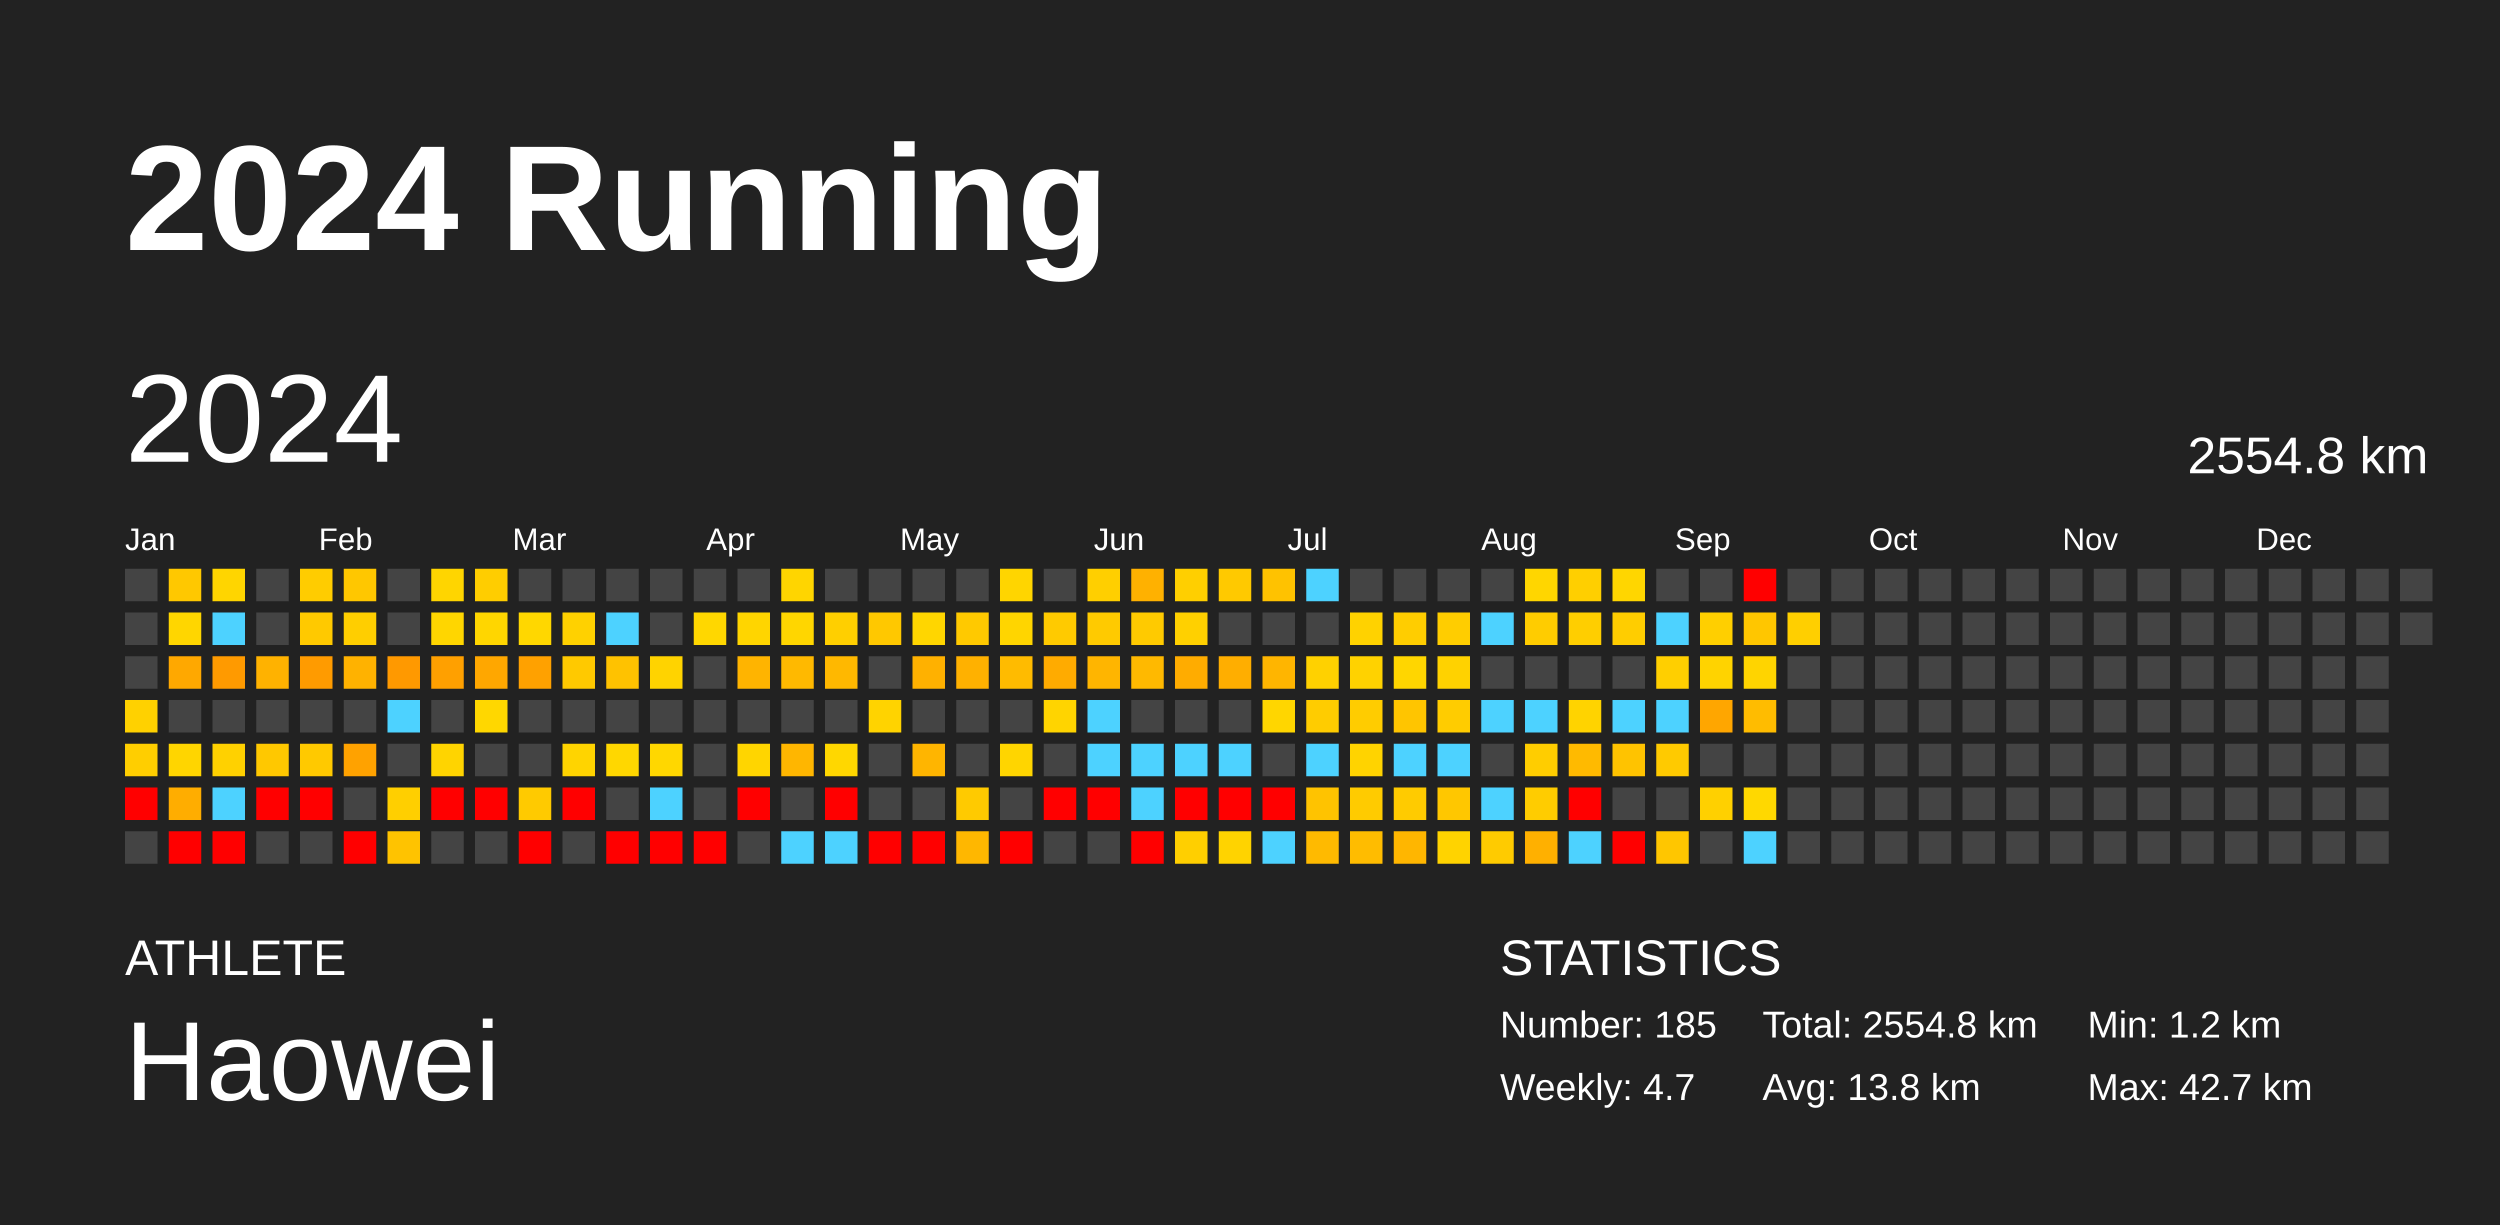
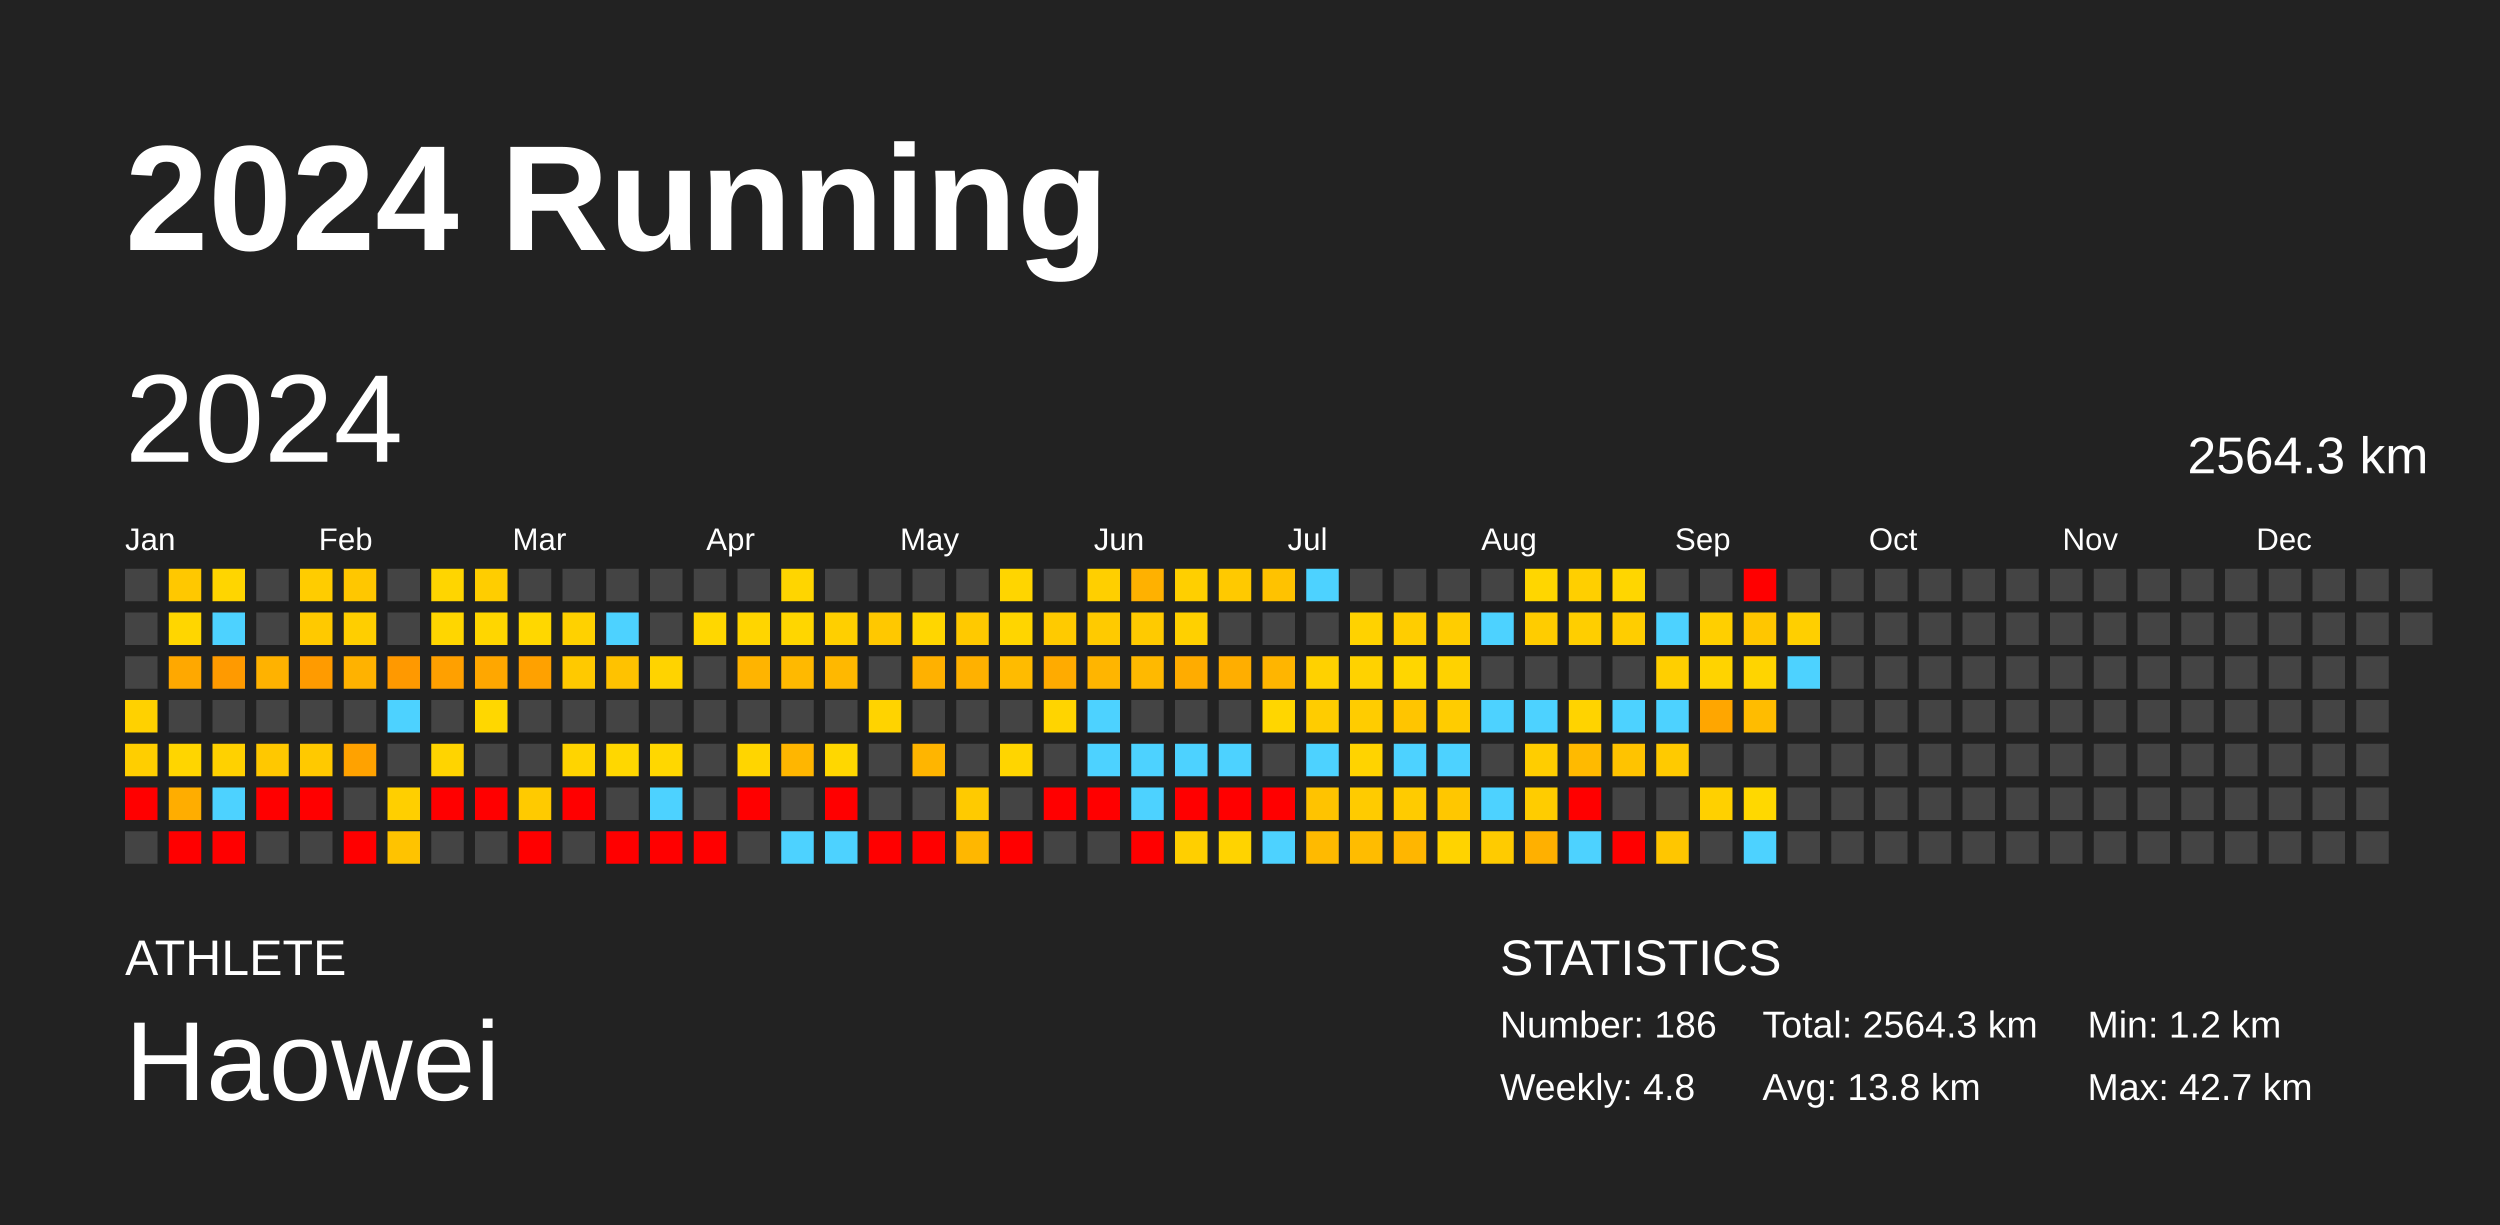
<svg xmlns="http://www.w3.org/2000/svg" baseProfile="full" height="98mm" version="1.1" viewBox="0,0,200,98" width="200mm">
  <defs />
  <rect fill="#222222" height="98" width="200" x="0" y="0" />
  <text fill="#FFFFFF" style="font-size:12px; font-family:Arial; font-weight:bold;" x="10" y="20">2024 Running</text>
  <text fill="#FFFFFF" style="font-size:4px; font-family:Arial" x="10" y="78">ATHLETE</text>
  <text fill="#FFFFFF" style="font-size:9px; font-family:Arial" x="10" y="88">Haowei</text>
  <text fill="#FFFFFF" style="font-size:4px; font-family:Arial" x="120" y="78">STATISTICS</text>
-   <text fill="#FFFFFF" style="font-size:3px; font-family:Arial" x="120" y="83">Number: 185</text>
-   <text fill="#FFFFFF" style="font-size:3px; font-family:Arial" x="120" y="88">Weekly: 4.7</text>
-   <text fill="#FFFFFF" style="font-size:3px; font-family:Arial" x="141" y="83">Total: 2554.8 km</text>
+   <text fill="#FFFFFF" style="font-size:3px; font-family:Arial" x="120" y="83">Number: 186</text>
+   <text fill="#FFFFFF" style="font-size:3px; font-family:Arial" x="120" y="88">Weekly: 4.8</text>
+   <text fill="#FFFFFF" style="font-size:3px; font-family:Arial" x="141" y="83">Total: 2564.3 km</text>
  <text fill="#FFFFFF" style="font-size:3px; font-family:Arial" x="141" y="88">Avg: 13.8 km</text>
  <text fill="#FFFFFF" style="font-size:3px; font-family:Arial" x="167" y="83">Min: 1.2 km</text>
  <text fill="#FFFFFF" style="font-size:3px; font-family:Arial" x="167" y="88">Max: 42.7 km</text>
  <text dominant-baseline="hanging" fill="#FFFFFF" style="font-size:10.0px; font-family:Arial;" x="10" y="30">2024</text>
-   <text dominant-baseline="hanging" fill="#FFFFFF" style="font-size:4.125px; font-family:Arial;" x="175" y="35">2554.8 km</text>
+   <text dominant-baseline="hanging" fill="#FFFFFF" style="font-size:4.125px; font-family:Arial;" x="175" y="35">2564.3 km</text>
  <text fill="#FFFFFF" style="font-size:2.5px; font-family:Arial" x="10.0" y="44">Jan</text>
  <text fill="#FFFFFF" style="font-size:2.5px; font-family:Arial" x="25.5" y="44">Feb</text>
  <text fill="#FFFFFF" style="font-size:2.5px; font-family:Arial" x="41.0" y="44">Mar</text>
  <text fill="#FFFFFF" style="font-size:2.5px; font-family:Arial" x="56.5" y="44">Apr</text>
  <text fill="#FFFFFF" style="font-size:2.5px; font-family:Arial" x="72.0" y="44">May</text>
  <text fill="#FFFFFF" style="font-size:2.5px; font-family:Arial" x="87.5" y="44">Jun</text>
  <text fill="#FFFFFF" style="font-size:2.5px; font-family:Arial" x="103.0" y="44">Jul</text>
  <text fill="#FFFFFF" style="font-size:2.5px; font-family:Arial" x="118.5" y="44">Aug</text>
  <text fill="#FFFFFF" style="font-size:2.5px; font-family:Arial" x="134.0" y="44">Sep</text>
  <text fill="#FFFFFF" style="font-size:2.5px; font-family:Arial" x="149.5" y="44">Oct</text>
  <text fill="#FFFFFF" style="font-size:2.5px; font-family:Arial" x="165.0" y="44">Nov</text>
  <text fill="#FFFFFF" style="font-size:2.5px; font-family:Arial" x="180.5" y="44">Dec</text>
  <rect fill="#444444" height="2.6" width="2.6" x="10.0" y="45.5" />
  <rect fill="#444444" height="2.6" width="2.6" x="10.0" y="49.0" />
  <rect fill="#444444" height="2.6" width="2.6" x="10.0" y="52.5" />
  <rect fill="#ffd100" height="2.6" width="2.6" x="10.0" y="56.0" />
  <rect fill="#ffce00" height="2.6" width="2.6" x="10.0" y="59.5" />
  <rect fill="red" height="2.6" width="2.6" x="10.0" y="63.0" />
  <rect fill="#444444" height="2.6" width="2.6" x="10.0" y="66.5" />
  <rect fill="#ffc800" height="2.6" width="2.6" x="13.5" y="45.5" />
  <rect fill="#ffd600" height="2.6" width="2.6" x="13.5" y="49.0" />
  <rect fill="#ffa800" height="2.6" width="2.6" x="13.5" y="52.5" />
  <rect fill="#444444" height="2.6" width="2.6" x="13.5" y="56.0" />
  <rect fill="#ffd500" height="2.6" width="2.6" x="13.5" y="59.5" />
  <rect fill="#ffad00" height="2.6" width="2.6" x="13.5" y="63.0" />
  <rect fill="red" height="2.6" width="2.6" x="13.5" y="66.5" />
  <rect fill="#ffd500" height="2.6" width="2.6" x="17.0" y="45.5" />
  <rect fill="#4dd2ff" height="2.6" width="2.6" x="17.0" y="49.0" />
  <rect fill="#ff9a00" height="2.6" width="2.6" x="17.0" y="52.5" />
  <rect fill="#444444" height="2.6" width="2.6" x="17.0" y="56.0" />
  <rect fill="#ffd100" height="2.6" width="2.6" x="17.0" y="59.5" />
  <rect fill="#4dd2ff" height="2.6" width="2.6" x="17.0" y="63.0" />
  <rect fill="red" height="2.6" width="2.6" x="17.0" y="66.5" />
  <rect fill="#444444" height="2.6" width="2.6" x="20.5" y="45.5" />
  <rect fill="#444444" height="2.6" width="2.6" x="20.5" y="49.0" />
  <rect fill="#ffb200" height="2.6" width="2.6" x="20.5" y="52.5" />
  <rect fill="#444444" height="2.6" width="2.6" x="20.5" y="56.0" />
  <rect fill="#ffc800" height="2.6" width="2.6" x="20.5" y="59.5" />
  <rect fill="red" height="2.6" width="2.6" x="20.5" y="63.0" />
  <rect fill="#444444" height="2.6" width="2.6" x="20.5" y="66.5" />
  <rect fill="#ffcc00" height="2.6" width="2.6" x="24.0" y="45.5" />
  <rect fill="#ffc900" height="2.6" width="2.6" x="24.0" y="49.0" />
  <rect fill="#ff9b00" height="2.6" width="2.6" x="24.0" y="52.5" />
  <rect fill="#444444" height="2.6" width="2.6" x="24.0" y="56.0" />
  <rect fill="#ffc900" height="2.6" width="2.6" x="24.0" y="59.5" />
  <rect fill="red" height="2.6" width="2.6" x="24.0" y="63.0" />
  <rect fill="#444444" height="2.6" width="2.6" x="24.0" y="66.5" />
  <rect fill="#ffc700" height="2.6" width="2.6" x="27.5" y="45.5" />
  <rect fill="#ffce00" height="2.6" width="2.6" x="27.5" y="49.0" />
  <rect fill="#ffb200" height="2.6" width="2.6" x="27.5" y="52.5" />
  <rect fill="#444444" height="2.6" width="2.6" x="27.5" y="56.0" />
  <rect fill="#ffa200" height="2.6" width="2.6" x="27.5" y="59.5" />
  <rect fill="#444444" height="2.6" width="2.6" x="27.5" y="63.0" />
  <rect fill="red" height="2.6" width="2.6" x="27.5" y="66.5" />
  <rect fill="#444444" height="2.6" width="2.6" x="31.0" y="45.5" />
  <rect fill="#444444" height="2.6" width="2.6" x="31.0" y="49.0" />
  <rect fill="#ff9900" height="2.6" width="2.6" x="31.0" y="52.5" />
  <rect fill="#4dd2ff" height="2.6" width="2.6" x="31.0" y="56.0" />
  <rect fill="#444444" height="2.6" width="2.6" x="31.0" y="59.5" />
  <rect fill="#ffcf00" height="2.6" width="2.6" x="31.0" y="63.0" />
  <rect fill="#ffc300" height="2.6" width="2.6" x="31.0" y="66.5" />
  <rect fill="#ffd500" height="2.6" width="2.6" x="34.5" y="45.5" />
  <rect fill="#ffd600" height="2.6" width="2.6" x="34.5" y="49.0" />
  <rect fill="#ffa000" height="2.6" width="2.6" x="34.5" y="52.5" />
  <rect fill="#444444" height="2.6" width="2.6" x="34.5" y="56.0" />
  <rect fill="#ffd400" height="2.6" width="2.6" x="34.5" y="59.5" />
  <rect fill="red" height="2.6" width="2.6" x="34.5" y="63.0" />
  <rect fill="#444444" height="2.6" width="2.6" x="34.5" y="66.5" />
  <rect fill="#ffcd00" height="2.6" width="2.6" x="38.0" y="45.5" />
  <rect fill="#ffd600" height="2.6" width="2.6" x="38.0" y="49.0" />
  <rect fill="#ffa700" height="2.6" width="2.6" x="38.0" y="52.5" />
  <rect fill="#ffd700" height="2.6" width="2.6" x="38.0" y="56.0" />
  <rect fill="#444444" height="2.6" width="2.6" x="38.0" y="59.5" />
  <rect fill="red" height="2.6" width="2.6" x="38.0" y="63.0" />
  <rect fill="#444444" height="2.6" width="2.6" x="38.0" y="66.5" />
  <rect fill="#444444" height="2.6" width="2.6" x="41.5" y="45.5" />
  <rect fill="#ffd700" height="2.6" width="2.6" x="41.5" y="49.0" />
  <rect fill="#ffa100" height="2.6" width="2.6" x="41.5" y="52.5" />
  <rect fill="#444444" height="2.6" width="2.6" x="41.5" y="56.0" />
  <rect fill="#444444" height="2.6" width="2.6" x="41.5" y="59.5" />
  <rect fill="#ffca00" height="2.6" width="2.6" x="41.5" y="63.0" />
  <rect fill="red" height="2.6" width="2.6" x="41.5" y="66.5" />
  <rect fill="#444444" height="2.6" width="2.6" x="45.0" y="45.5" />
  <rect fill="#ffd100" height="2.6" width="2.6" x="45.0" y="49.0" />
  <rect fill="#ffc900" height="2.6" width="2.6" x="45.0" y="52.5" />
  <rect fill="#444444" height="2.6" width="2.6" x="45.0" y="56.0" />
  <rect fill="#ffd400" height="2.6" width="2.6" x="45.0" y="59.5" />
  <rect fill="red" height="2.6" width="2.6" x="45.0" y="63.0" />
  <rect fill="#444444" height="2.6" width="2.6" x="45.0" y="66.5" />
  <rect fill="#444444" height="2.6" width="2.6" x="48.5" y="45.5" />
  <rect fill="#4dd2ff" height="2.6" width="2.6" x="48.5" y="49.0" />
  <rect fill="#ffc200" height="2.6" width="2.6" x="48.5" y="52.5" />
  <rect fill="#444444" height="2.6" width="2.6" x="48.5" y="56.0" />
  <rect fill="#ffd700" height="2.6" width="2.6" x="48.5" y="59.5" />
  <rect fill="#444444" height="2.6" width="2.6" x="48.5" y="63.0" />
  <rect fill="red" height="2.6" width="2.6" x="48.5" y="66.5" />
  <rect fill="#444444" height="2.6" width="2.6" x="52.0" y="45.5" />
  <rect fill="#444444" height="2.6" width="2.6" x="52.0" y="49.0" />
  <rect fill="#ffd300" height="2.6" width="2.6" x="52.0" y="52.5" />
  <rect fill="#444444" height="2.6" width="2.6" x="52.0" y="56.0" />
  <rect fill="#ffd700" height="2.6" width="2.6" x="52.0" y="59.5" />
  <rect fill="#4dd2ff" height="2.6" width="2.6" x="52.0" y="63.0" />
  <rect fill="red" height="2.6" width="2.6" x="52.0" y="66.5" />
  <rect fill="#444444" height="2.6" width="2.6" x="55.5" y="45.5" />
  <rect fill="#ffd700" height="2.6" width="2.6" x="55.5" y="49.0" />
  <rect fill="#444444" height="2.6" width="2.6" x="55.5" y="52.5" />
  <rect fill="#444444" height="2.6" width="2.6" x="55.5" y="56.0" />
  <rect fill="#444444" height="2.6" width="2.6" x="55.5" y="59.5" />
  <rect fill="#444444" height="2.6" width="2.6" x="55.5" y="63.0" />
  <rect fill="red" height="2.6" width="2.6" x="55.5" y="66.5" />
  <rect fill="#444444" height="2.6" width="2.6" x="59.0" y="45.5" />
  <rect fill="#ffd500" height="2.6" width="2.6" x="59.0" y="49.0" />
  <rect fill="#ffb400" height="2.6" width="2.6" x="59.0" y="52.5" />
  <rect fill="#444444" height="2.6" width="2.6" x="59.0" y="56.0" />
  <rect fill="#ffd500" height="2.6" width="2.6" x="59.0" y="59.5" />
  <rect fill="red" height="2.6" width="2.6" x="59.0" y="63.0" />
  <rect fill="#444444" height="2.6" width="2.6" x="59.0" y="66.5" />
  <rect fill="#ffd500" height="2.6" width="2.6" x="62.5" y="45.5" />
  <rect fill="#ffd600" height="2.6" width="2.6" x="62.5" y="49.0" />
  <rect fill="#ffb900" height="2.6" width="2.6" x="62.5" y="52.5" />
  <rect fill="#444444" height="2.6" width="2.6" x="62.5" y="56.0" />
  <rect fill="#ffb600" height="2.6" width="2.6" x="62.5" y="59.5" />
  <rect fill="#444444" height="2.6" width="2.6" x="62.5" y="63.0" />
  <rect fill="#4dd2ff" height="2.6" width="2.6" x="62.5" y="66.5" />
  <rect fill="#444444" height="2.6" width="2.6" x="66.0" y="45.5" />
  <rect fill="#ffcf00" height="2.6" width="2.6" x="66.0" y="49.0" />
  <rect fill="#ffb800" height="2.6" width="2.6" x="66.0" y="52.5" />
  <rect fill="#444444" height="2.6" width="2.6" x="66.0" y="56.0" />
  <rect fill="#ffd700" height="2.6" width="2.6" x="66.0" y="59.5" />
  <rect fill="red" height="2.6" width="2.6" x="66.0" y="63.0" />
  <rect fill="#4dd2ff" height="2.6" width="2.6" x="66.0" y="66.5" />
  <rect fill="#444444" height="2.6" width="2.6" x="69.5" y="45.5" />
  <rect fill="#ffc800" height="2.6" width="2.6" x="69.5" y="49.0" />
  <rect fill="#444444" height="2.6" width="2.6" x="69.5" y="52.5" />
  <rect fill="#ffd300" height="2.6" width="2.6" x="69.5" y="56.0" />
  <rect fill="#444444" height="2.6" width="2.6" x="69.5" y="59.5" />
  <rect fill="#444444" height="2.6" width="2.6" x="69.5" y="63.0" />
  <rect fill="red" height="2.6" width="2.6" x="69.5" y="66.5" />
  <rect fill="#444444" height="2.6" width="2.6" x="73.0" y="45.5" />
  <rect fill="#ffd600" height="2.6" width="2.6" x="73.0" y="49.0" />
  <rect fill="#ffb100" height="2.6" width="2.6" x="73.0" y="52.5" />
  <rect fill="#444444" height="2.6" width="2.6" x="73.0" y="56.0" />
  <rect fill="#ffb500" height="2.6" width="2.6" x="73.0" y="59.5" />
  <rect fill="#444444" height="2.6" width="2.6" x="73.0" y="63.0" />
  <rect fill="red" height="2.6" width="2.6" x="73.0" y="66.5" />
  <rect fill="#444444" height="2.6" width="2.6" x="76.5" y="45.5" />
  <rect fill="#ffc900" height="2.6" width="2.6" x="76.5" y="49.0" />
  <rect fill="#ffb100" height="2.6" width="2.6" x="76.5" y="52.5" />
  <rect fill="#444444" height="2.6" width="2.6" x="76.5" y="56.0" />
  <rect fill="#444444" height="2.6" width="2.6" x="76.5" y="59.5" />
  <rect fill="#ffca00" height="2.6" width="2.6" x="76.5" y="63.0" />
  <rect fill="#ffb700" height="2.6" width="2.6" x="76.5" y="66.5" />
  <rect fill="#ffd500" height="2.6" width="2.6" x="80.0" y="45.5" />
  <rect fill="#ffd500" height="2.6" width="2.6" x="80.0" y="49.0" />
  <rect fill="#ffbb00" height="2.6" width="2.6" x="80.0" y="52.5" />
  <rect fill="#444444" height="2.6" width="2.6" x="80.0" y="56.0" />
  <rect fill="#ffd500" height="2.6" width="2.6" x="80.0" y="59.5" />
  <rect fill="#444444" height="2.6" width="2.6" x="80.0" y="63.0" />
  <rect fill="red" height="2.6" width="2.6" x="80.0" y="66.5" />
  <rect fill="#444444" height="2.6" width="2.6" x="83.5" y="45.5" />
  <rect fill="#ffca00" height="2.6" width="2.6" x="83.5" y="49.0" />
  <rect fill="#ffab00" height="2.6" width="2.6" x="83.5" y="52.5" />
  <rect fill="#ffd400" height="2.6" width="2.6" x="83.5" y="56.0" />
  <rect fill="#444444" height="2.6" width="2.6" x="83.5" y="59.5" />
  <rect fill="red" height="2.6" width="2.6" x="83.5" y="63.0" />
  <rect fill="#444444" height="2.6" width="2.6" x="83.5" y="66.5" />
  <rect fill="#ffcf00" height="2.6" width="2.6" x="87.0" y="45.5" />
  <rect fill="#ffca00" height="2.6" width="2.6" x="87.0" y="49.0" />
  <rect fill="#ffb500" height="2.6" width="2.6" x="87.0" y="52.5" />
  <rect fill="#4dd2ff" height="2.6" width="2.6" x="87.0" y="56.0" />
  <rect fill="#4dd2ff" height="2.6" width="2.6" x="87.0" y="59.5" />
  <rect fill="red" height="2.6" width="2.6" x="87.0" y="63.0" />
  <rect fill="#444444" height="2.6" width="2.6" x="87.0" y="66.5" />
  <rect fill="#ffb100" height="2.6" width="2.6" x="90.5" y="45.5" />
  <rect fill="#ffca00" height="2.6" width="2.6" x="90.5" y="49.0" />
  <rect fill="#ffb900" height="2.6" width="2.6" x="90.5" y="52.5" />
  <rect fill="#444444" height="2.6" width="2.6" x="90.5" y="56.0" />
  <rect fill="#4dd2ff" height="2.6" width="2.6" x="90.5" y="59.5" />
  <rect fill="#4dd2ff" height="2.6" width="2.6" x="90.5" y="63.0" />
  <rect fill="red" height="2.6" width="2.6" x="90.5" y="66.5" />
  <rect fill="#ffcf00" height="2.6" width="2.6" x="94.0" y="45.5" />
  <rect fill="#ffd000" height="2.6" width="2.6" x="94.0" y="49.0" />
  <rect fill="#ffac00" height="2.6" width="2.6" x="94.0" y="52.5" />
  <rect fill="#444444" height="2.6" width="2.6" x="94.0" y="56.0" />
  <rect fill="#4dd2ff" height="2.6" width="2.6" x="94.0" y="59.5" />
  <rect fill="red" height="2.6" width="2.6" x="94.0" y="63.0" />
  <rect fill="#ffcf00" height="2.6" width="2.6" x="94.0" y="66.5" />
  <rect fill="#ffc900" height="2.6" width="2.6" x="97.5" y="45.5" />
  <rect fill="#444444" height="2.6" width="2.6" x="97.5" y="49.0" />
  <rect fill="#ffae00" height="2.6" width="2.6" x="97.5" y="52.5" />
  <rect fill="#444444" height="2.6" width="2.6" x="97.5" y="56.0" />
  <rect fill="#4dd2ff" height="2.6" width="2.6" x="97.5" y="59.5" />
  <rect fill="red" height="2.6" width="2.6" x="97.5" y="63.0" />
  <rect fill="#ffd300" height="2.6" width="2.6" x="97.5" y="66.5" />
  <rect fill="#ffc200" height="2.6" width="2.6" x="101.0" y="45.5" />
  <rect fill="#444444" height="2.6" width="2.6" x="101.0" y="49.0" />
  <rect fill="#ffb500" height="2.6" width="2.6" x="101.0" y="52.5" />
  <rect fill="#ffd600" height="2.6" width="2.6" x="101.0" y="56.0" />
  <rect fill="#444444" height="2.6" width="2.6" x="101.0" y="59.5" />
  <rect fill="red" height="2.6" width="2.6" x="101.0" y="63.0" />
  <rect fill="#4dd2ff" height="2.6" width="2.6" x="101.0" y="66.5" />
  <rect fill="#4dd2ff" height="2.6" width="2.6" x="104.5" y="45.5" />
  <rect fill="#444444" height="2.6" width="2.6" x="104.5" y="49.0" />
  <rect fill="#ffd100" height="2.6" width="2.6" x="104.5" y="52.5" />
  <rect fill="#ffcc00" height="2.6" width="2.6" x="104.5" y="56.0" />
  <rect fill="#4dd2ff" height="2.6" width="2.6" x="104.5" y="59.5" />
  <rect fill="#ffc300" height="2.6" width="2.6" x="104.5" y="63.0" />
  <rect fill="#ffba00" height="2.6" width="2.6" x="104.5" y="66.5" />
  <rect fill="#444444" height="2.6" width="2.6" x="108.0" y="45.5" />
  <rect fill="#ffd200" height="2.6" width="2.6" x="108.0" y="49.0" />
  <rect fill="#ffd200" height="2.6" width="2.6" x="108.0" y="52.5" />
  <rect fill="#ffcc00" height="2.6" width="2.6" x="108.0" y="56.0" />
  <rect fill="#ffd300" height="2.6" width="2.6" x="108.0" y="59.5" />
  <rect fill="#ffcb00" height="2.6" width="2.6" x="108.0" y="63.0" />
  <rect fill="#ffbc00" height="2.6" width="2.6" x="108.0" y="66.5" />
  <rect fill="#444444" height="2.6" width="2.6" x="111.5" y="45.5" />
  <rect fill="#ffcd00" height="2.6" width="2.6" x="111.5" y="49.0" />
  <rect fill="#ffd600" height="2.6" width="2.6" x="111.5" y="52.5" />
  <rect fill="#ffc500" height="2.6" width="2.6" x="111.5" y="56.0" />
  <rect fill="#4dd2ff" height="2.6" width="2.6" x="111.5" y="59.5" />
  <rect fill="#ffcb00" height="2.6" width="2.6" x="111.5" y="63.0" />
  <rect fill="#ffb600" height="2.6" width="2.6" x="111.5" y="66.5" />
  <rect fill="#444444" height="2.6" width="2.6" x="115.0" y="45.5" />
  <rect fill="#ffcd00" height="2.6" width="2.6" x="115.0" y="49.0" />
  <rect fill="#ffd200" height="2.6" width="2.6" x="115.0" y="52.5" />
  <rect fill="#ffcc00" height="2.6" width="2.6" x="115.0" y="56.0" />
  <rect fill="#4dd2ff" height="2.6" width="2.6" x="115.0" y="59.5" />
  <rect fill="#ffc700" height="2.6" width="2.6" x="115.0" y="63.0" />
  <rect fill="#ffd300" height="2.6" width="2.6" x="115.0" y="66.5" />
  <rect fill="#444444" height="2.6" width="2.6" x="118.5" y="45.5" />
  <rect fill="#4dd2ff" height="2.6" width="2.6" x="118.5" y="49.0" />
  <rect fill="#444444" height="2.6" width="2.6" x="118.5" y="52.5" />
  <rect fill="#4dd2ff" height="2.6" width="2.6" x="118.5" y="56.0" />
  <rect fill="#444444" height="2.6" width="2.6" x="118.5" y="59.5" />
  <rect fill="#4dd2ff" height="2.6" width="2.6" x="118.5" y="63.0" />
  <rect fill="#ffcb00" height="2.6" width="2.6" x="118.5" y="66.5" />
  <rect fill="#ffd600" height="2.6" width="2.6" x="122.0" y="45.5" />
  <rect fill="#ffcc00" height="2.6" width="2.6" x="122.0" y="49.0" />
  <rect fill="#444444" height="2.6" width="2.6" x="122.0" y="52.5" />
  <rect fill="#4dd2ff" height="2.6" width="2.6" x="122.0" y="56.0" />
  <rect fill="#ffcd00" height="2.6" width="2.6" x="122.0" y="59.5" />
  <rect fill="#ffcc00" height="2.6" width="2.6" x="122.0" y="63.0" />
  <rect fill="#ffb000" height="2.6" width="2.6" x="122.0" y="66.5" />
  <rect fill="#ffcf00" height="2.6" width="2.6" x="125.5" y="45.5" />
  <rect fill="#ffce00" height="2.6" width="2.6" x="125.5" y="49.0" />
  <rect fill="#444444" height="2.6" width="2.6" x="125.5" y="52.5" />
  <rect fill="#ffd300" height="2.6" width="2.6" x="125.5" y="56.0" />
  <rect fill="#ffba00" height="2.6" width="2.6" x="125.5" y="59.5" />
  <rect fill="red" height="2.6" width="2.6" x="125.5" y="63.0" />
  <rect fill="#4dd2ff" height="2.6" width="2.6" x="125.5" y="66.5" />
  <rect fill="#ffd600" height="2.6" width="2.6" x="129.0" y="45.5" />
  <rect fill="#ffcd00" height="2.6" width="2.6" x="129.0" y="49.0" />
  <rect fill="#444444" height="2.6" width="2.6" x="129.0" y="52.5" />
  <rect fill="#4dd2ff" height="2.6" width="2.6" x="129.0" y="56.0" />
  <rect fill="#ffc300" height="2.6" width="2.6" x="129.0" y="59.5" />
  <rect fill="#444444" height="2.6" width="2.6" x="129.0" y="63.0" />
  <rect fill="red" height="2.6" width="2.6" x="129.0" y="66.5" />
  <rect fill="#444444" height="2.6" width="2.6" x="132.5" y="45.5" />
  <rect fill="#4dd2ff" height="2.6" width="2.6" x="132.5" y="49.0" />
  <rect fill="#ffcf00" height="2.6" width="2.6" x="132.5" y="52.5" />
  <rect fill="#4dd2ff" height="2.6" width="2.6" x="132.5" y="56.0" />
  <rect fill="#ffca00" height="2.6" width="2.6" x="132.5" y="59.5" />
  <rect fill="#444444" height="2.6" width="2.6" x="132.5" y="63.0" />
  <rect fill="#ffc600" height="2.6" width="2.6" x="132.5" y="66.5" />
  <rect fill="#444444" height="2.6" width="2.6" x="136.0" y="45.5" />
  <rect fill="#ffcf00" height="2.6" width="2.6" x="136.0" y="49.0" />
  <rect fill="#ffd300" height="2.6" width="2.6" x="136.0" y="52.5" />
  <rect fill="#ffa600" height="2.6" width="2.6" x="136.0" y="56.0" />
  <rect fill="#444444" height="2.6" width="2.6" x="136.0" y="59.5" />
  <rect fill="#ffd000" height="2.6" width="2.6" x="136.0" y="63.0" />
  <rect fill="#444444" height="2.6" width="2.6" x="136.0" y="66.5" />
  <rect fill="red" height="2.6" width="2.6" x="139.5" y="45.5" />
  <rect fill="#ffc600" height="2.6" width="2.6" x="139.5" y="49.0" />
  <rect fill="#ffd400" height="2.6" width="2.6" x="139.5" y="52.5" />
  <rect fill="#ffbc00" height="2.6" width="2.6" x="139.5" y="56.0" />
  <rect fill="#444444" height="2.6" width="2.6" x="139.5" y="59.5" />
  <rect fill="#ffd800" height="2.6" width="2.6" x="139.5" y="63.0" />
  <rect fill="#4dd2ff" height="2.6" width="2.6" x="139.5" y="66.5" />
  <rect fill="#444444" height="2.6" width="2.6" x="143.0" y="45.5" />
  <rect fill="#ffcf00" height="2.6" width="2.6" x="143.0" y="49.0" />
-   <rect fill="#444444" height="2.6" width="2.6" x="143.0" y="52.5" />
+   <rect fill="#4dd2ff" height="2.6" width="2.6" x="143.0" y="52.5" />
  <rect fill="#444444" height="2.6" width="2.6" x="143.0" y="56.0" />
  <rect fill="#444444" height="2.6" width="2.6" x="143.0" y="59.5" />
  <rect fill="#444444" height="2.6" width="2.6" x="143.0" y="63.0" />
  <rect fill="#444444" height="2.6" width="2.6" x="143.0" y="66.5" />
  <rect fill="#444444" height="2.6" width="2.6" x="146.5" y="45.5" />
  <rect fill="#444444" height="2.6" width="2.6" x="146.5" y="49.0" />
  <rect fill="#444444" height="2.6" width="2.6" x="146.5" y="52.5" />
  <rect fill="#444444" height="2.6" width="2.6" x="146.5" y="56.0" />
  <rect fill="#444444" height="2.6" width="2.6" x="146.5" y="59.5" />
  <rect fill="#444444" height="2.6" width="2.6" x="146.5" y="63.0" />
  <rect fill="#444444" height="2.6" width="2.6" x="146.5" y="66.5" />
  <rect fill="#444444" height="2.6" width="2.6" x="150.0" y="45.5" />
  <rect fill="#444444" height="2.6" width="2.6" x="150.0" y="49.0" />
  <rect fill="#444444" height="2.6" width="2.6" x="150.0" y="52.5" />
  <rect fill="#444444" height="2.6" width="2.6" x="150.0" y="56.0" />
  <rect fill="#444444" height="2.6" width="2.6" x="150.0" y="59.5" />
  <rect fill="#444444" height="2.6" width="2.6" x="150.0" y="63.0" />
  <rect fill="#444444" height="2.6" width="2.6" x="150.0" y="66.5" />
  <rect fill="#444444" height="2.6" width="2.6" x="153.5" y="45.5" />
  <rect fill="#444444" height="2.6" width="2.6" x="153.5" y="49.0" />
  <rect fill="#444444" height="2.6" width="2.6" x="153.5" y="52.5" />
  <rect fill="#444444" height="2.6" width="2.6" x="153.5" y="56.0" />
  <rect fill="#444444" height="2.6" width="2.6" x="153.5" y="59.5" />
  <rect fill="#444444" height="2.6" width="2.6" x="153.5" y="63.0" />
  <rect fill="#444444" height="2.6" width="2.6" x="153.5" y="66.5" />
  <rect fill="#444444" height="2.6" width="2.6" x="157.0" y="45.5" />
  <rect fill="#444444" height="2.6" width="2.6" x="157.0" y="49.0" />
  <rect fill="#444444" height="2.6" width="2.6" x="157.0" y="52.5" />
  <rect fill="#444444" height="2.6" width="2.6" x="157.0" y="56.0" />
  <rect fill="#444444" height="2.6" width="2.6" x="157.0" y="59.5" />
  <rect fill="#444444" height="2.6" width="2.6" x="157.0" y="63.0" />
  <rect fill="#444444" height="2.6" width="2.6" x="157.0" y="66.5" />
  <rect fill="#444444" height="2.6" width="2.6" x="160.5" y="45.5" />
  <rect fill="#444444" height="2.6" width="2.6" x="160.5" y="49.0" />
  <rect fill="#444444" height="2.6" width="2.6" x="160.5" y="52.5" />
  <rect fill="#444444" height="2.6" width="2.6" x="160.5" y="56.0" />
  <rect fill="#444444" height="2.6" width="2.6" x="160.5" y="59.5" />
  <rect fill="#444444" height="2.6" width="2.6" x="160.5" y="63.0" />
  <rect fill="#444444" height="2.6" width="2.6" x="160.5" y="66.5" />
  <rect fill="#444444" height="2.6" width="2.6" x="164.0" y="45.5" />
  <rect fill="#444444" height="2.6" width="2.6" x="164.0" y="49.0" />
  <rect fill="#444444" height="2.6" width="2.6" x="164.0" y="52.5" />
  <rect fill="#444444" height="2.6" width="2.6" x="164.0" y="56.0" />
  <rect fill="#444444" height="2.6" width="2.6" x="164.0" y="59.5" />
  <rect fill="#444444" height="2.6" width="2.6" x="164.0" y="63.0" />
  <rect fill="#444444" height="2.6" width="2.6" x="164.0" y="66.5" />
  <rect fill="#444444" height="2.6" width="2.6" x="167.5" y="45.5" />
  <rect fill="#444444" height="2.6" width="2.6" x="167.5" y="49.0" />
  <rect fill="#444444" height="2.6" width="2.6" x="167.5" y="52.5" />
  <rect fill="#444444" height="2.6" width="2.6" x="167.5" y="56.0" />
  <rect fill="#444444" height="2.6" width="2.6" x="167.5" y="59.5" />
  <rect fill="#444444" height="2.6" width="2.6" x="167.5" y="63.0" />
  <rect fill="#444444" height="2.6" width="2.6" x="167.5" y="66.5" />
  <rect fill="#444444" height="2.6" width="2.6" x="171.0" y="45.5" />
  <rect fill="#444444" height="2.6" width="2.6" x="171.0" y="49.0" />
  <rect fill="#444444" height="2.6" width="2.6" x="171.0" y="52.5" />
  <rect fill="#444444" height="2.6" width="2.6" x="171.0" y="56.0" />
  <rect fill="#444444" height="2.6" width="2.6" x="171.0" y="59.5" />
  <rect fill="#444444" height="2.6" width="2.6" x="171.0" y="63.0" />
  <rect fill="#444444" height="2.6" width="2.6" x="171.0" y="66.5" />
  <rect fill="#444444" height="2.6" width="2.6" x="174.5" y="45.5" />
  <rect fill="#444444" height="2.6" width="2.6" x="174.5" y="49.0" />
  <rect fill="#444444" height="2.6" width="2.6" x="174.5" y="52.5" />
  <rect fill="#444444" height="2.6" width="2.6" x="174.5" y="56.0" />
  <rect fill="#444444" height="2.6" width="2.6" x="174.5" y="59.5" />
  <rect fill="#444444" height="2.6" width="2.6" x="174.5" y="63.0" />
  <rect fill="#444444" height="2.6" width="2.6" x="174.5" y="66.5" />
  <rect fill="#444444" height="2.6" width="2.6" x="178.0" y="45.5" />
  <rect fill="#444444" height="2.6" width="2.6" x="178.0" y="49.0" />
  <rect fill="#444444" height="2.6" width="2.6" x="178.0" y="52.5" />
  <rect fill="#444444" height="2.6" width="2.6" x="178.0" y="56.0" />
  <rect fill="#444444" height="2.6" width="2.6" x="178.0" y="59.5" />
  <rect fill="#444444" height="2.6" width="2.6" x="178.0" y="63.0" />
  <rect fill="#444444" height="2.6" width="2.6" x="178.0" y="66.5" />
  <rect fill="#444444" height="2.6" width="2.6" x="181.5" y="45.5" />
  <rect fill="#444444" height="2.6" width="2.6" x="181.5" y="49.0" />
  <rect fill="#444444" height="2.6" width="2.6" x="181.5" y="52.5" />
  <rect fill="#444444" height="2.6" width="2.6" x="181.5" y="56.0" />
  <rect fill="#444444" height="2.6" width="2.6" x="181.5" y="59.5" />
  <rect fill="#444444" height="2.6" width="2.6" x="181.5" y="63.0" />
  <rect fill="#444444" height="2.6" width="2.6" x="181.5" y="66.5" />
  <rect fill="#444444" height="2.6" width="2.6" x="185.0" y="45.5" />
  <rect fill="#444444" height="2.6" width="2.6" x="185.0" y="49.0" />
  <rect fill="#444444" height="2.6" width="2.6" x="185.0" y="52.5" />
  <rect fill="#444444" height="2.6" width="2.6" x="185.0" y="56.0" />
  <rect fill="#444444" height="2.6" width="2.6" x="185.0" y="59.5" />
  <rect fill="#444444" height="2.6" width="2.6" x="185.0" y="63.0" />
  <rect fill="#444444" height="2.6" width="2.6" x="185.0" y="66.5" />
  <rect fill="#444444" height="2.6" width="2.6" x="188.5" y="45.5" />
  <rect fill="#444444" height="2.6" width="2.6" x="188.5" y="49.0" />
  <rect fill="#444444" height="2.6" width="2.6" x="188.5" y="52.5" />
  <rect fill="#444444" height="2.6" width="2.6" x="188.5" y="56.0" />
  <rect fill="#444444" height="2.6" width="2.6" x="188.5" y="59.5" />
  <rect fill="#444444" height="2.6" width="2.6" x="188.5" y="63.0" />
  <rect fill="#444444" height="2.6" width="2.6" x="188.5" y="66.5" />
  <rect fill="#444444" height="2.6" width="2.6" x="192.0" y="45.5" />
  <rect fill="#444444" height="2.6" width="2.6" x="192.0" y="49.0" />
</svg>
